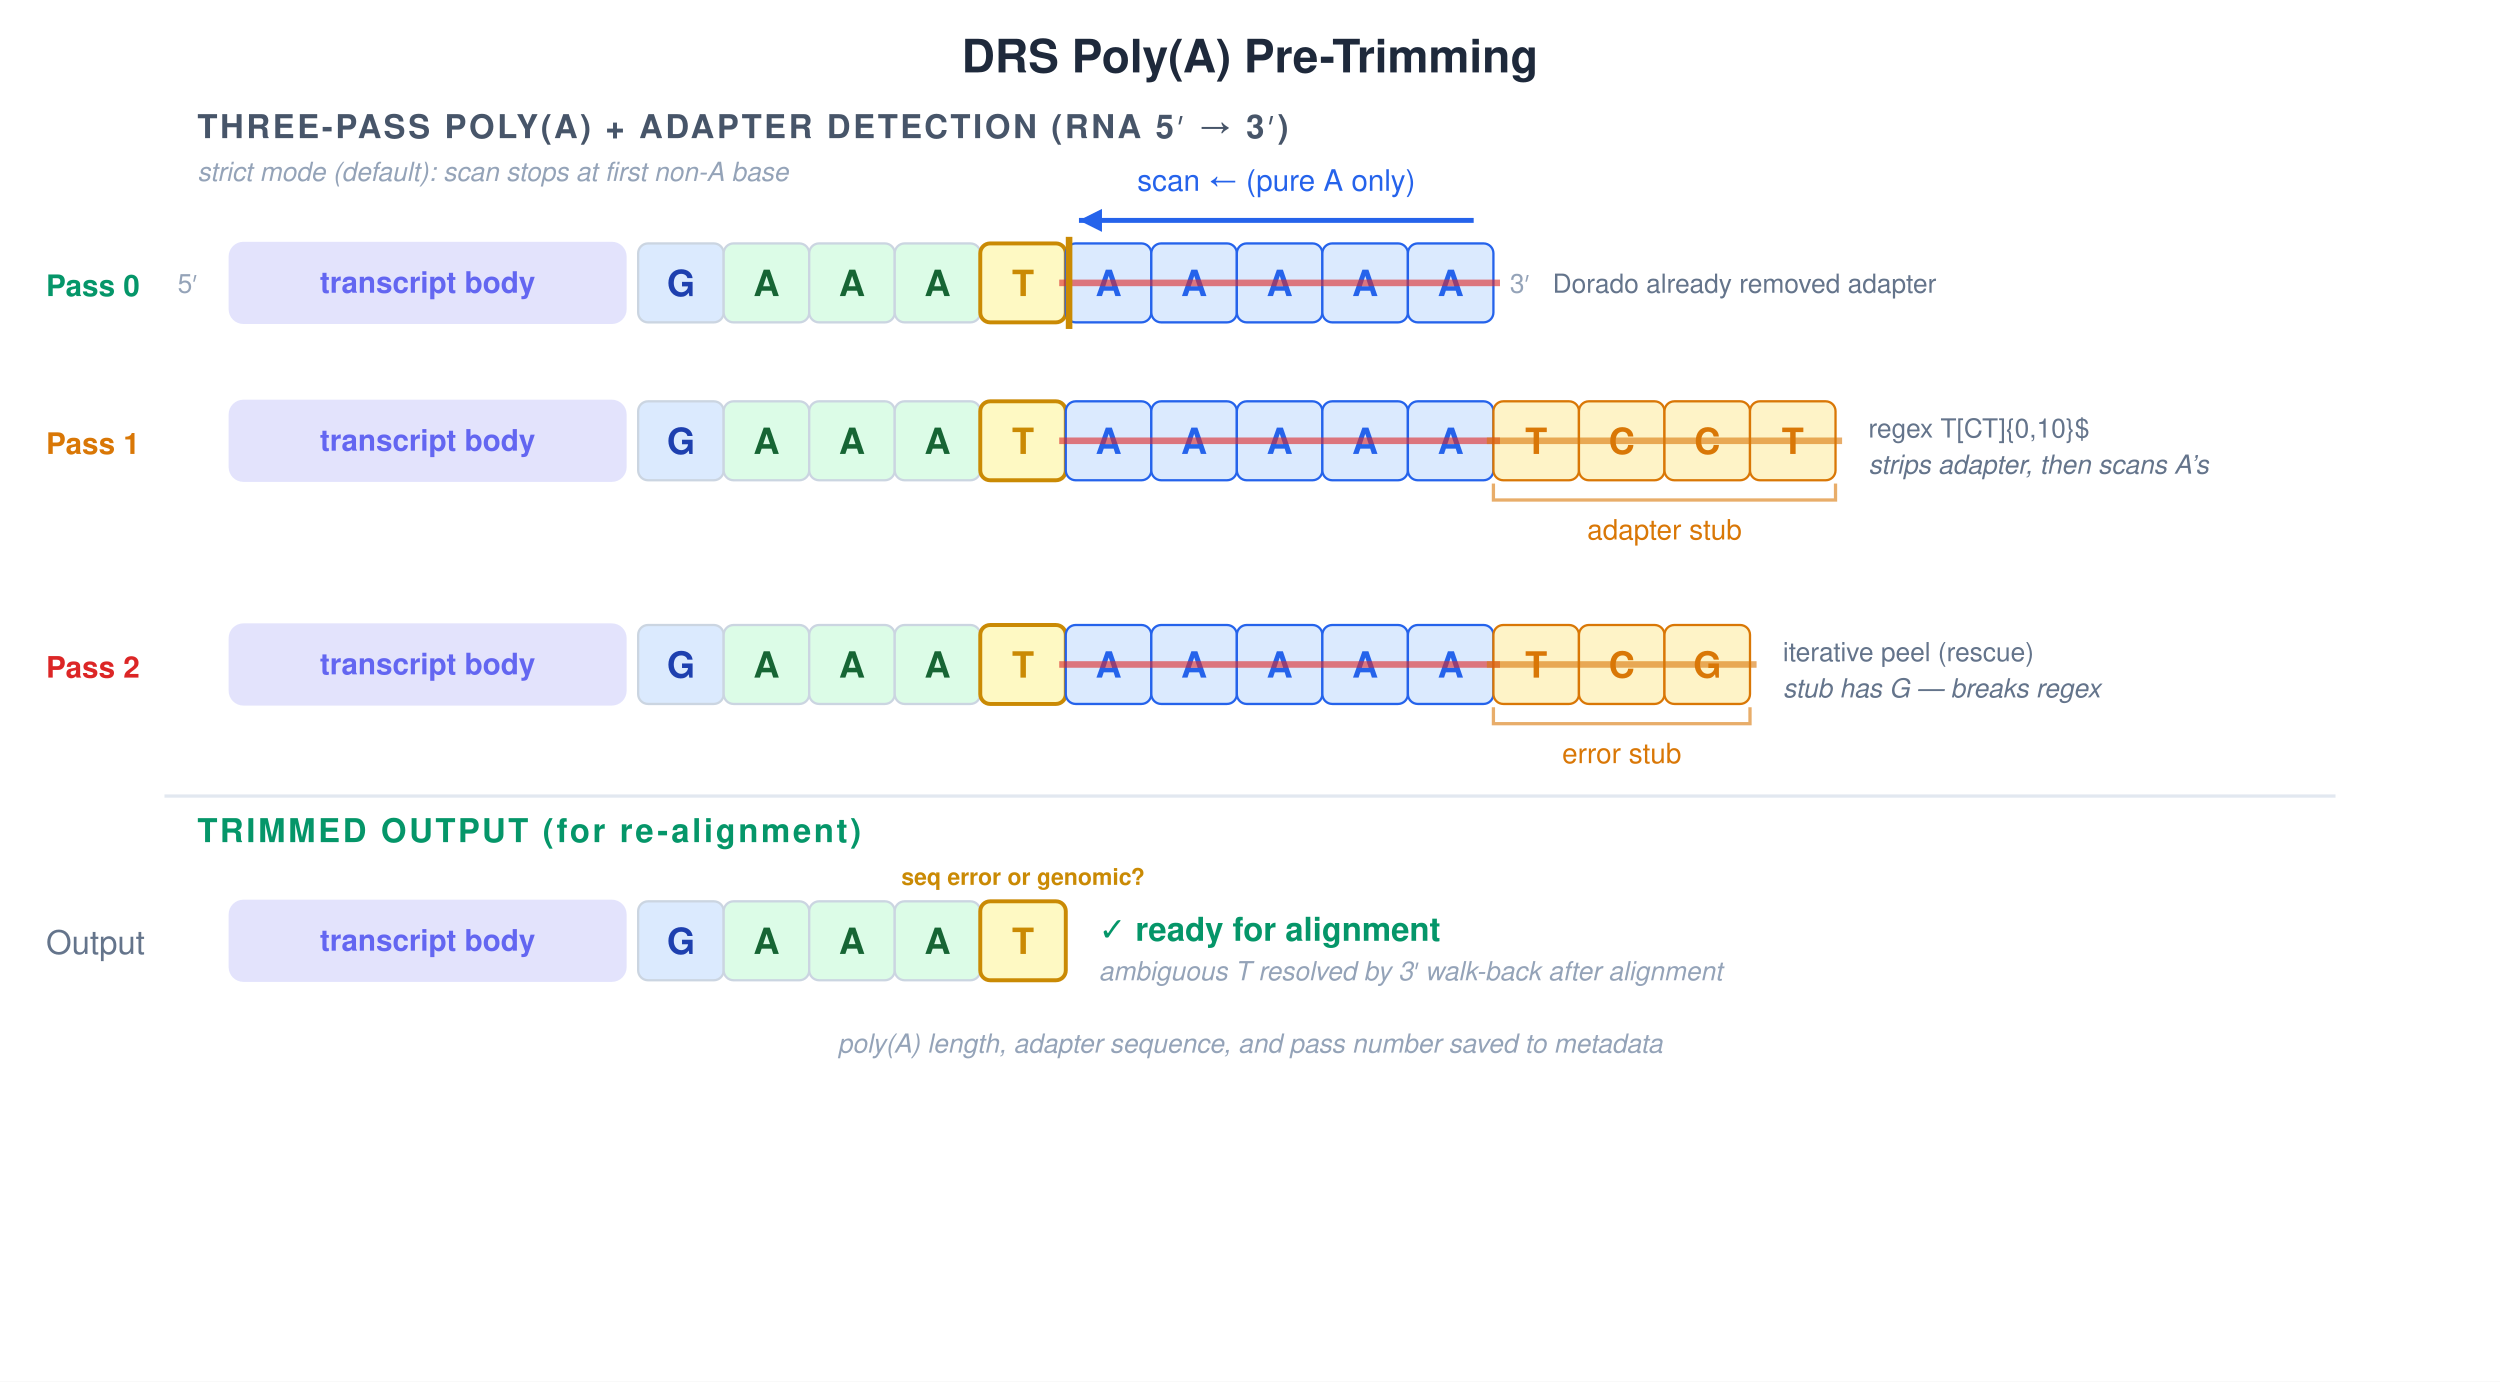
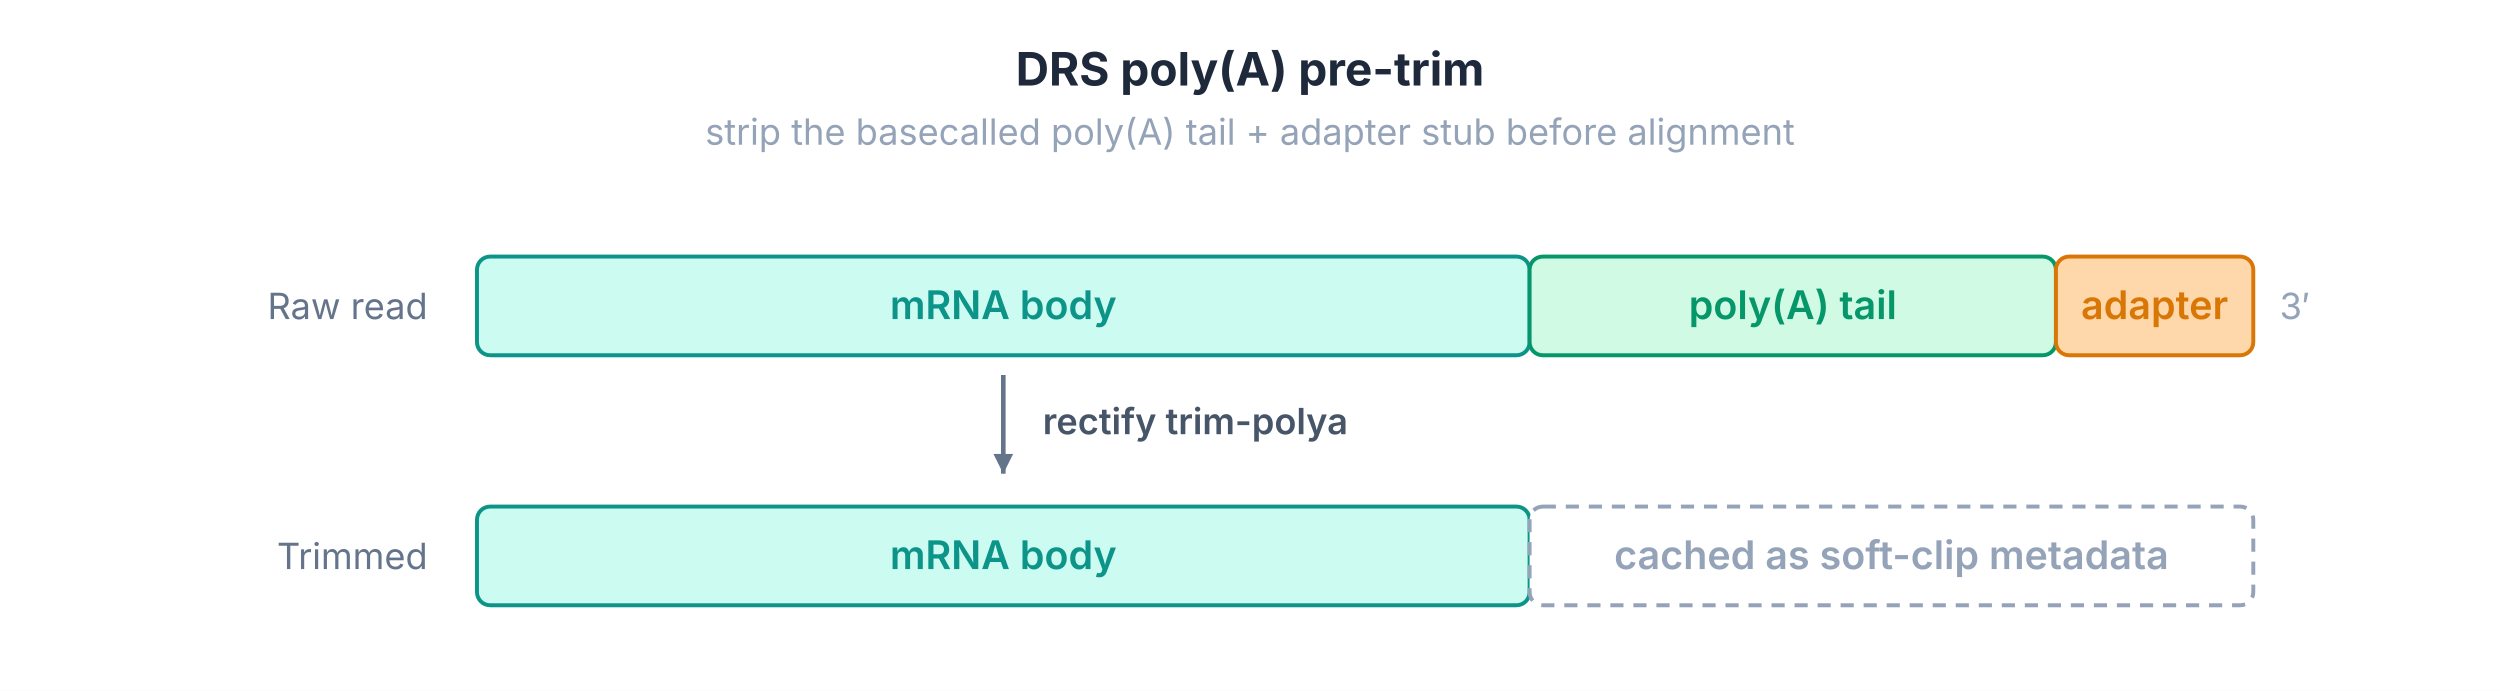
- <svg xmlns="http://www.w3.org/2000/svg" width="760" height="420" viewBox="0 0 760 420">
-   <rect fill="#ffffff" width="760" height="420" />
-   <g font-family="Helvetica Neue, Helvetica, Arial, sans-serif">
-     <text fill="#1e293b" font-size="14" font-weight="bold" text-anchor="middle" x="380" y="22">DRS Poly(A) Pre-Trimming</text>
-     <text fill="#475569" font-size="10" font-weight="bold" letter-spacing="0.8" x="60" y="42">THREE-PASS POLY(A) + ADAPTER DETECTION  (RNA 5′ → 3′)</text>
-     <text fill="#94a3b8" font-size="8" font-style="italic" x="60" y="55">strict mode (default): scan stops at first non-A base</text>
-     <text fill="#059669" font-size="9" font-weight="700" x="14" y="90">Pass 0</text>
-     <rect fill="#6366f1" height="24" opacity="0.18" rx="4" stroke="#6366f1" stroke-width="1" width="120" x="70" y="74" />
-     <text fill="#6366f1" font-size="9" font-weight="600" text-anchor="middle" x="130.0" y="89.0">transcript body</text>
-     <rect fill="#dbeafe" height="24" rx="3" width="26" x="194" y="74" stroke="#cbd5e1" stroke-width="0.7" />
-     <text fill="#1e40af" font-size="11" font-weight="600" text-anchor="middle" x="207" y="90">G</text>
-     <rect fill="#dcfce7" height="24" rx="3" width="26" x="220" y="74" stroke="#cbd5e1" stroke-width="0.7" />
-     <text fill="#166534" font-size="11" font-weight="600" text-anchor="middle" x="233" y="90">A</text>
-     <rect fill="#dcfce7" height="24" rx="3" width="26" x="246" y="74" stroke="#cbd5e1" stroke-width="0.7" />
-     <text fill="#166534" font-size="11" font-weight="600" text-anchor="middle" x="259" y="90">A</text>
-     <rect fill="#dcfce7" height="24" rx="3" width="26" x="272" y="74" stroke="#cbd5e1" stroke-width="0.7" />
-     <text fill="#166534" font-size="11" font-weight="600" text-anchor="middle" x="285" y="90">A</text>
-     <rect fill="#fef9c3" height="24" rx="3" width="26" x="298" y="74" stroke="#ca8a04" stroke-width="1.2" />
-     <text fill="#ca8a04" font-size="11" font-weight="700" text-anchor="middle" x="311" y="90">T</text>
-     <rect fill="#dbeafe" height="24" rx="3" width="26" x="324" y="74" stroke="#2563eb" stroke-width="0.7" />
-     <text fill="#2563eb" font-size="11" font-weight="600" text-anchor="middle" x="337" y="90">A</text>
-     <rect fill="#dbeafe" height="24" rx="3" width="26" x="350" y="74" stroke="#2563eb" stroke-width="0.7" />
-     <text fill="#2563eb" font-size="11" font-weight="600" text-anchor="middle" x="363" y="90">A</text>
-     <rect fill="#dbeafe" height="24" rx="3" width="26" x="376" y="74" stroke="#2563eb" stroke-width="0.7" />
-     <text fill="#2563eb" font-size="11" font-weight="600" text-anchor="middle" x="389" y="90">A</text>
-     <rect fill="#dbeafe" height="24" rx="3" width="26" x="402" y="74" stroke="#2563eb" stroke-width="0.7" />
-     <text fill="#2563eb" font-size="11" font-weight="600" text-anchor="middle" x="415" y="90">A</text>
-     <rect fill="#dbeafe" height="24" rx="3" width="26" x="428" y="74" stroke="#2563eb" stroke-width="0.7" />
-     <text fill="#2563eb" font-size="11" font-weight="600" text-anchor="middle" x="441" y="90">A</text>
-     <line stroke="#dc2626" stroke-width="2" x1="322" x2="456" y1="86" y2="86" opacity="0.6" />
-     <line stroke="#2563eb" stroke-width="1.5" x1="448" x2="328" y1="67" y2="67" />
-     <polygon fill="#2563eb" points="328,67 335,63.5 335,70.5" />
-     <text fill="#2563eb" font-size="9" text-anchor="middle" x="388.0" y="58">scan ← (pure A only)</text>
-     <line stroke="#ca8a04" stroke-width="2" x1="325" x2="325" y1="72" y2="100" />
-     <text fill="#94a3b8" font-size="8" x="54" y="89">5′</text>
-     <text fill="#94a3b8" font-size="8" x="459" y="89">3′</text>
-     <text fill="#64748b" font-size="8" x="472" y="89">Dorado already removed adapter</text>
-     <text fill="#d97706" font-size="9" font-weight="700" x="14" y="138">Pass 1</text>
-     <rect fill="#6366f1" height="24" opacity="0.18" rx="4" stroke="#6366f1" stroke-width="1" width="120" x="70" y="122" />
-     <text fill="#6366f1" font-size="9" font-weight="600" text-anchor="middle" x="130.0" y="137.0">transcript body</text>
-     <rect fill="#dbeafe" height="24" rx="3" width="26" x="194" y="122" stroke="#cbd5e1" stroke-width="0.7" />
-     <text fill="#1e40af" font-size="11" font-weight="600" text-anchor="middle" x="207" y="138">G</text>
-     <rect fill="#dcfce7" height="24" rx="3" width="26" x="220" y="122" stroke="#cbd5e1" stroke-width="0.7" />
-     <text fill="#166534" font-size="11" font-weight="600" text-anchor="middle" x="233" y="138">A</text>
-     <rect fill="#dcfce7" height="24" rx="3" width="26" x="246" y="122" stroke="#cbd5e1" stroke-width="0.7" />
-     <text fill="#166534" font-size="11" font-weight="600" text-anchor="middle" x="259" y="138">A</text>
-     <rect fill="#dcfce7" height="24" rx="3" width="26" x="272" y="122" stroke="#cbd5e1" stroke-width="0.7" />
-     <text fill="#166534" font-size="11" font-weight="600" text-anchor="middle" x="285" y="138">A</text>
-     <rect fill="#fef9c3" height="24" rx="3" width="26" x="298" y="122" stroke="#ca8a04" stroke-width="1.2" />
-     <text fill="#ca8a04" font-size="11" font-weight="700" text-anchor="middle" x="311" y="138">T</text>
-     <rect fill="#dbeafe" height="24" rx="3" width="26" x="324" y="122" stroke="#2563eb" stroke-width="0.7" />
-     <text fill="#2563eb" font-size="11" font-weight="600" text-anchor="middle" x="337" y="138">A</text>
-     <rect fill="#dbeafe" height="24" rx="3" width="26" x="350" y="122" stroke="#2563eb" stroke-width="0.7" />
-     <text fill="#2563eb" font-size="11" font-weight="600" text-anchor="middle" x="363" y="138">A</text>
-     <rect fill="#dbeafe" height="24" rx="3" width="26" x="376" y="122" stroke="#2563eb" stroke-width="0.7" />
-     <text fill="#2563eb" font-size="11" font-weight="600" text-anchor="middle" x="389" y="138">A</text>
-     <rect fill="#dbeafe" height="24" rx="3" width="26" x="402" y="122" stroke="#2563eb" stroke-width="0.7" />
-     <text fill="#2563eb" font-size="11" font-weight="600" text-anchor="middle" x="415" y="138">A</text>
-     <rect fill="#dbeafe" height="24" rx="3" width="26" x="428" y="122" stroke="#2563eb" stroke-width="0.7" />
-     <text fill="#2563eb" font-size="11" font-weight="600" text-anchor="middle" x="441" y="138">A</text>
-     <rect fill="#fef3c7" height="24" rx="3" width="26" x="454" y="122" stroke="#d97706" stroke-width="0.7" />
-     <text fill="#d97706" font-size="11" font-weight="600" text-anchor="middle" x="467" y="138">T</text>
-     <rect fill="#fef3c7" height="24" rx="3" width="26" x="480" y="122" stroke="#d97706" stroke-width="0.7" />
-     <text fill="#d97706" font-size="11" font-weight="600" text-anchor="middle" x="493" y="138">C</text>
-     <rect fill="#fef3c7" height="24" rx="3" width="26" x="506" y="122" stroke="#d97706" stroke-width="0.7" />
-     <text fill="#d97706" font-size="11" font-weight="600" text-anchor="middle" x="519" y="138">C</text>
-     <rect fill="#fef3c7" height="24" rx="3" width="26" x="532" y="122" stroke="#d97706" stroke-width="0.7" />
-     <text fill="#d97706" font-size="11" font-weight="600" text-anchor="middle" x="545" y="138">T</text>
-     <line stroke="#dc2626" stroke-width="2" x1="322" x2="456" y1="134" y2="134" opacity="0.6" />
-     <line stroke="#d97706" stroke-width="2" x1="452" x2="560" y1="134" y2="134" opacity="0.6" />
-     <path d="M454,147 L454,152 L558,152 L558,147" fill="none" stroke="#d97706" stroke-width="1" opacity="0.6" />
-     <text fill="#d97706" font-size="8.5" text-anchor="middle" x="506.0" y="164">adapter stub</text>
-     <text fill="#64748b" font-size="8" x="568" y="133">regex T[CT]{0,10}$</text>
-     <text fill="#64748b" font-size="8" font-style="italic" x="568" y="144">strips adapter, then scans A’s</text>
-     <text fill="#dc2626" font-size="9" font-weight="700" x="14" y="206">Pass 2</text>
-     <rect fill="#6366f1" height="24" opacity="0.18" rx="4" stroke="#6366f1" stroke-width="1" width="120" x="70" y="190" />
-     <text fill="#6366f1" font-size="9" font-weight="600" text-anchor="middle" x="130.0" y="205.0">transcript body</text>
-     <rect fill="#dbeafe" height="24" rx="3" width="26" x="194" y="190" stroke="#cbd5e1" stroke-width="0.7" />
-     <text fill="#1e40af" font-size="11" font-weight="600" text-anchor="middle" x="207" y="206">G</text>
-     <rect fill="#dcfce7" height="24" rx="3" width="26" x="220" y="190" stroke="#cbd5e1" stroke-width="0.7" />
-     <text fill="#166534" font-size="11" font-weight="600" text-anchor="middle" x="233" y="206">A</text>
-     <rect fill="#dcfce7" height="24" rx="3" width="26" x="246" y="190" stroke="#cbd5e1" stroke-width="0.7" />
-     <text fill="#166534" font-size="11" font-weight="600" text-anchor="middle" x="259" y="206">A</text>
-     <rect fill="#dcfce7" height="24" rx="3" width="26" x="272" y="190" stroke="#cbd5e1" stroke-width="0.7" />
-     <text fill="#166534" font-size="11" font-weight="600" text-anchor="middle" x="285" y="206">A</text>
-     <rect fill="#fef9c3" height="24" rx="3" width="26" x="298" y="190" stroke="#ca8a04" stroke-width="1.2" />
-     <text fill="#ca8a04" font-size="11" font-weight="700" text-anchor="middle" x="311" y="206">T</text>
-     <rect fill="#dbeafe" height="24" rx="3" width="26" x="324" y="190" stroke="#2563eb" stroke-width="0.7" />
-     <text fill="#2563eb" font-size="11" font-weight="600" text-anchor="middle" x="337" y="206">A</text>
-     <rect fill="#dbeafe" height="24" rx="3" width="26" x="350" y="190" stroke="#2563eb" stroke-width="0.7" />
-     <text fill="#2563eb" font-size="11" font-weight="600" text-anchor="middle" x="363" y="206">A</text>
-     <rect fill="#dbeafe" height="24" rx="3" width="26" x="376" y="190" stroke="#2563eb" stroke-width="0.7" />
-     <text fill="#2563eb" font-size="11" font-weight="600" text-anchor="middle" x="389" y="206">A</text>
-     <rect fill="#dbeafe" height="24" rx="3" width="26" x="402" y="190" stroke="#2563eb" stroke-width="0.7" />
-     <text fill="#2563eb" font-size="11" font-weight="600" text-anchor="middle" x="415" y="206">A</text>
-     <rect fill="#dbeafe" height="24" rx="3" width="26" x="428" y="190" stroke="#2563eb" stroke-width="0.7" />
-     <text fill="#2563eb" font-size="11" font-weight="600" text-anchor="middle" x="441" y="206">A</text>
-     <rect fill="#fef3c7" height="24" rx="3" width="26" x="454" y="190" stroke="#d97706" stroke-width="0.7" />
-     <text fill="#d97706" font-size="11" font-weight="600" text-anchor="middle" x="467" y="206">T</text>
-     <rect fill="#fef3c7" height="24" rx="3" width="26" x="480" y="190" stroke="#d97706" stroke-width="0.7" />
-     <text fill="#d97706" font-size="11" font-weight="600" text-anchor="middle" x="493" y="206">C</text>
-     <rect fill="#fef3c7" height="24" rx="3" width="26" x="506" y="190" stroke="#d97706" stroke-width="0.7" />
-     <text fill="#d97706" font-size="11" font-weight="600" text-anchor="middle" x="519" y="206">G</text>
-     <line stroke="#dc2626" stroke-width="2" x1="322" x2="456" y1="202" y2="202" opacity="0.6" />
-     <line stroke="#d97706" stroke-width="2" x1="452" x2="534" y1="202" y2="202" opacity="0.6" />
-     <path d="M454,215 L454,220 L532,220 L532,215" fill="none" stroke="#d97706" stroke-width="1" opacity="0.6" />
-     <text fill="#d97706" font-size="8.5" text-anchor="middle" x="493.0" y="232">error stub</text>
-     <text fill="#64748b" font-size="8" x="542" y="201">iterative peel (rescue)</text>
-     <text fill="#64748b" font-size="8" font-style="italic" x="542" y="212">stub has G — breaks regex</text>
-     <line stroke="#e2e8f0" stroke-width="1" x1="50" x2="710" y1="242" y2="242" />
-     <text fill="#059669" font-size="10" font-weight="bold" letter-spacing="0.8" x="60" y="256">TRIMMED OUTPUT (for re-alignment)</text>
-     <text fill="#64748b" font-size="10" x="14" y="290">Output</text>
-     <rect fill="#6366f1" height="24" opacity="0.18" rx="4" stroke="#6366f1" stroke-width="1" width="120" x="70" y="274" />
-     <text fill="#6366f1" font-size="9" font-weight="600" text-anchor="middle" x="130.0" y="289.0">transcript body</text>
-     <rect fill="#dbeafe" height="24" rx="3" width="26" x="194" y="274" stroke="#cbd5e1" stroke-width="0.7" />
-     <text fill="#1e40af" font-size="11" font-weight="600" text-anchor="middle" x="207" y="290">G</text>
-     <rect fill="#dcfce7" height="24" rx="3" width="26" x="220" y="274" stroke="#cbd5e1" stroke-width="0.7" />
-     <text fill="#166534" font-size="11" font-weight="600" text-anchor="middle" x="233" y="290">A</text>
-     <rect fill="#dcfce7" height="24" rx="3" width="26" x="246" y="274" stroke="#cbd5e1" stroke-width="0.7" />
-     <text fill="#166534" font-size="11" font-weight="600" text-anchor="middle" x="259" y="290">A</text>
-     <rect fill="#dcfce7" height="24" rx="3" width="26" x="272" y="274" stroke="#cbd5e1" stroke-width="0.7" />
-     <text fill="#166534" font-size="11" font-weight="600" text-anchor="middle" x="285" y="290">A</text>
-     <rect fill="#fef9c3" height="24" rx="3" width="26" x="298" y="274" stroke="#ca8a04" stroke-width="1.2" />
-     <text fill="#ca8a04" font-size="11" font-weight="700" text-anchor="middle" x="311" y="290">T</text>
-     <text fill="#ca8a04" font-size="7" font-weight="600" text-anchor="middle" x="311" y="269">seq error or genomic?</text>
-     <text fill="#059669" font-size="10" font-weight="700" x="334" y="286">✓ ready for alignment</text>
-     <text fill="#94a3b8" font-size="8" font-style="italic" x="334" y="298">ambiguous T resolved by 3′ walk-back after alignment</text>
-     <text fill="#94a3b8" font-size="8" font-style="italic" text-anchor="middle" x="380" y="320">poly(A) length, adapter sequence, and pass number saved to metadata</text>
+ <svg xmlns="http://www.w3.org/2000/svg" width="760" height="210" viewBox="0 0 760 210">
+   <defs>
+     <marker id="arr" markerWidth="6" markerHeight="6" refX="6" refY="3" orient="auto" markerUnits="userSpaceOnUse">
+       <path d="M0,0 L0,6 L6,3 z" fill="#64748b" />
+     </marker>
+   </defs>
+   <rect fill="#ffffff" width="760" height="210" />
+   <g font-family="Inter, Helvetica Neue, Helvetica, Arial, sans-serif">
+     <text fill="#1e293b" font-size="14" font-weight="700" text-anchor="middle" x="380.0" y="26">DRS poly(A) pre-trim</text>
+     <text fill="#94a3b8" font-size="11" font-weight="400" text-anchor="middle" x="380.0" y="44">strip the basecalled poly(A) tail + adapter stub before alignment</text>
+     <text fill="#64748b" font-size="11" font-weight="400" text-anchor="end" x="130" y="97.0">Raw read</text>
+     <rect x="145" y="78" width="320" height="30" rx="4" fill="#ccfbf1" stroke="#0d9488" stroke-width="1.2" />
+     <text fill="#0d9488" font-size="12" font-weight="600" text-anchor="middle" x="305.0" y="97.0">mRNA body</text>
+     <rect x="465" y="78" width="160" height="30" rx="4" fill="#d1fae5" stroke="#059669" stroke-width="1.2" />
+     <text fill="#059669" font-size="12" font-weight="600" text-anchor="middle" x="545.0" y="97.0">poly(A) tail</text>
+     <rect x="625" y="78" width="60" height="30" rx="4" fill="#fed7aa" stroke="#d97706" stroke-width="1.2" />
+     <text fill="#d97706" font-size="12" font-weight="600" text-anchor="middle" x="655.0" y="97.0">adapter</text>
+     <text fill="#94a3b8" font-size="11" font-weight="400" text-anchor="start" x="693" y="97.0">3′</text>
+     <line x1="305.0" y1="114" x2="305.0" y2="144" stroke="#64748b" stroke-width="1.4" marker-end="url(#arr)" />
+     <text fill="#475569" font-size="11" font-weight="600" text-anchor="start" x="317.0" y="132">rectify trim-polya</text>
+     <text fill="#64748b" font-size="11" font-weight="400" text-anchor="end" x="130" y="173.0">Trimmed</text>
+     <rect x="145" y="154" width="320" height="30" rx="4" fill="#ccfbf1" stroke="#0d9488" stroke-width="1.2" />
+     <text fill="#0d9488" font-size="12" font-weight="600" text-anchor="middle" x="305.0" y="173.0">mRNA body</text>
+     <rect x="465" y="154" width="220" height="30" rx="4" fill="#ffffff" stroke="#94a3b8" stroke-width="1.2" stroke-dasharray="4,3" />
+     <text fill="#94a3b8" font-size="12" font-weight="600" text-anchor="middle" x="575.0" y="173.0">cached as soft-clip metadata</text>
  </g>
</svg>
